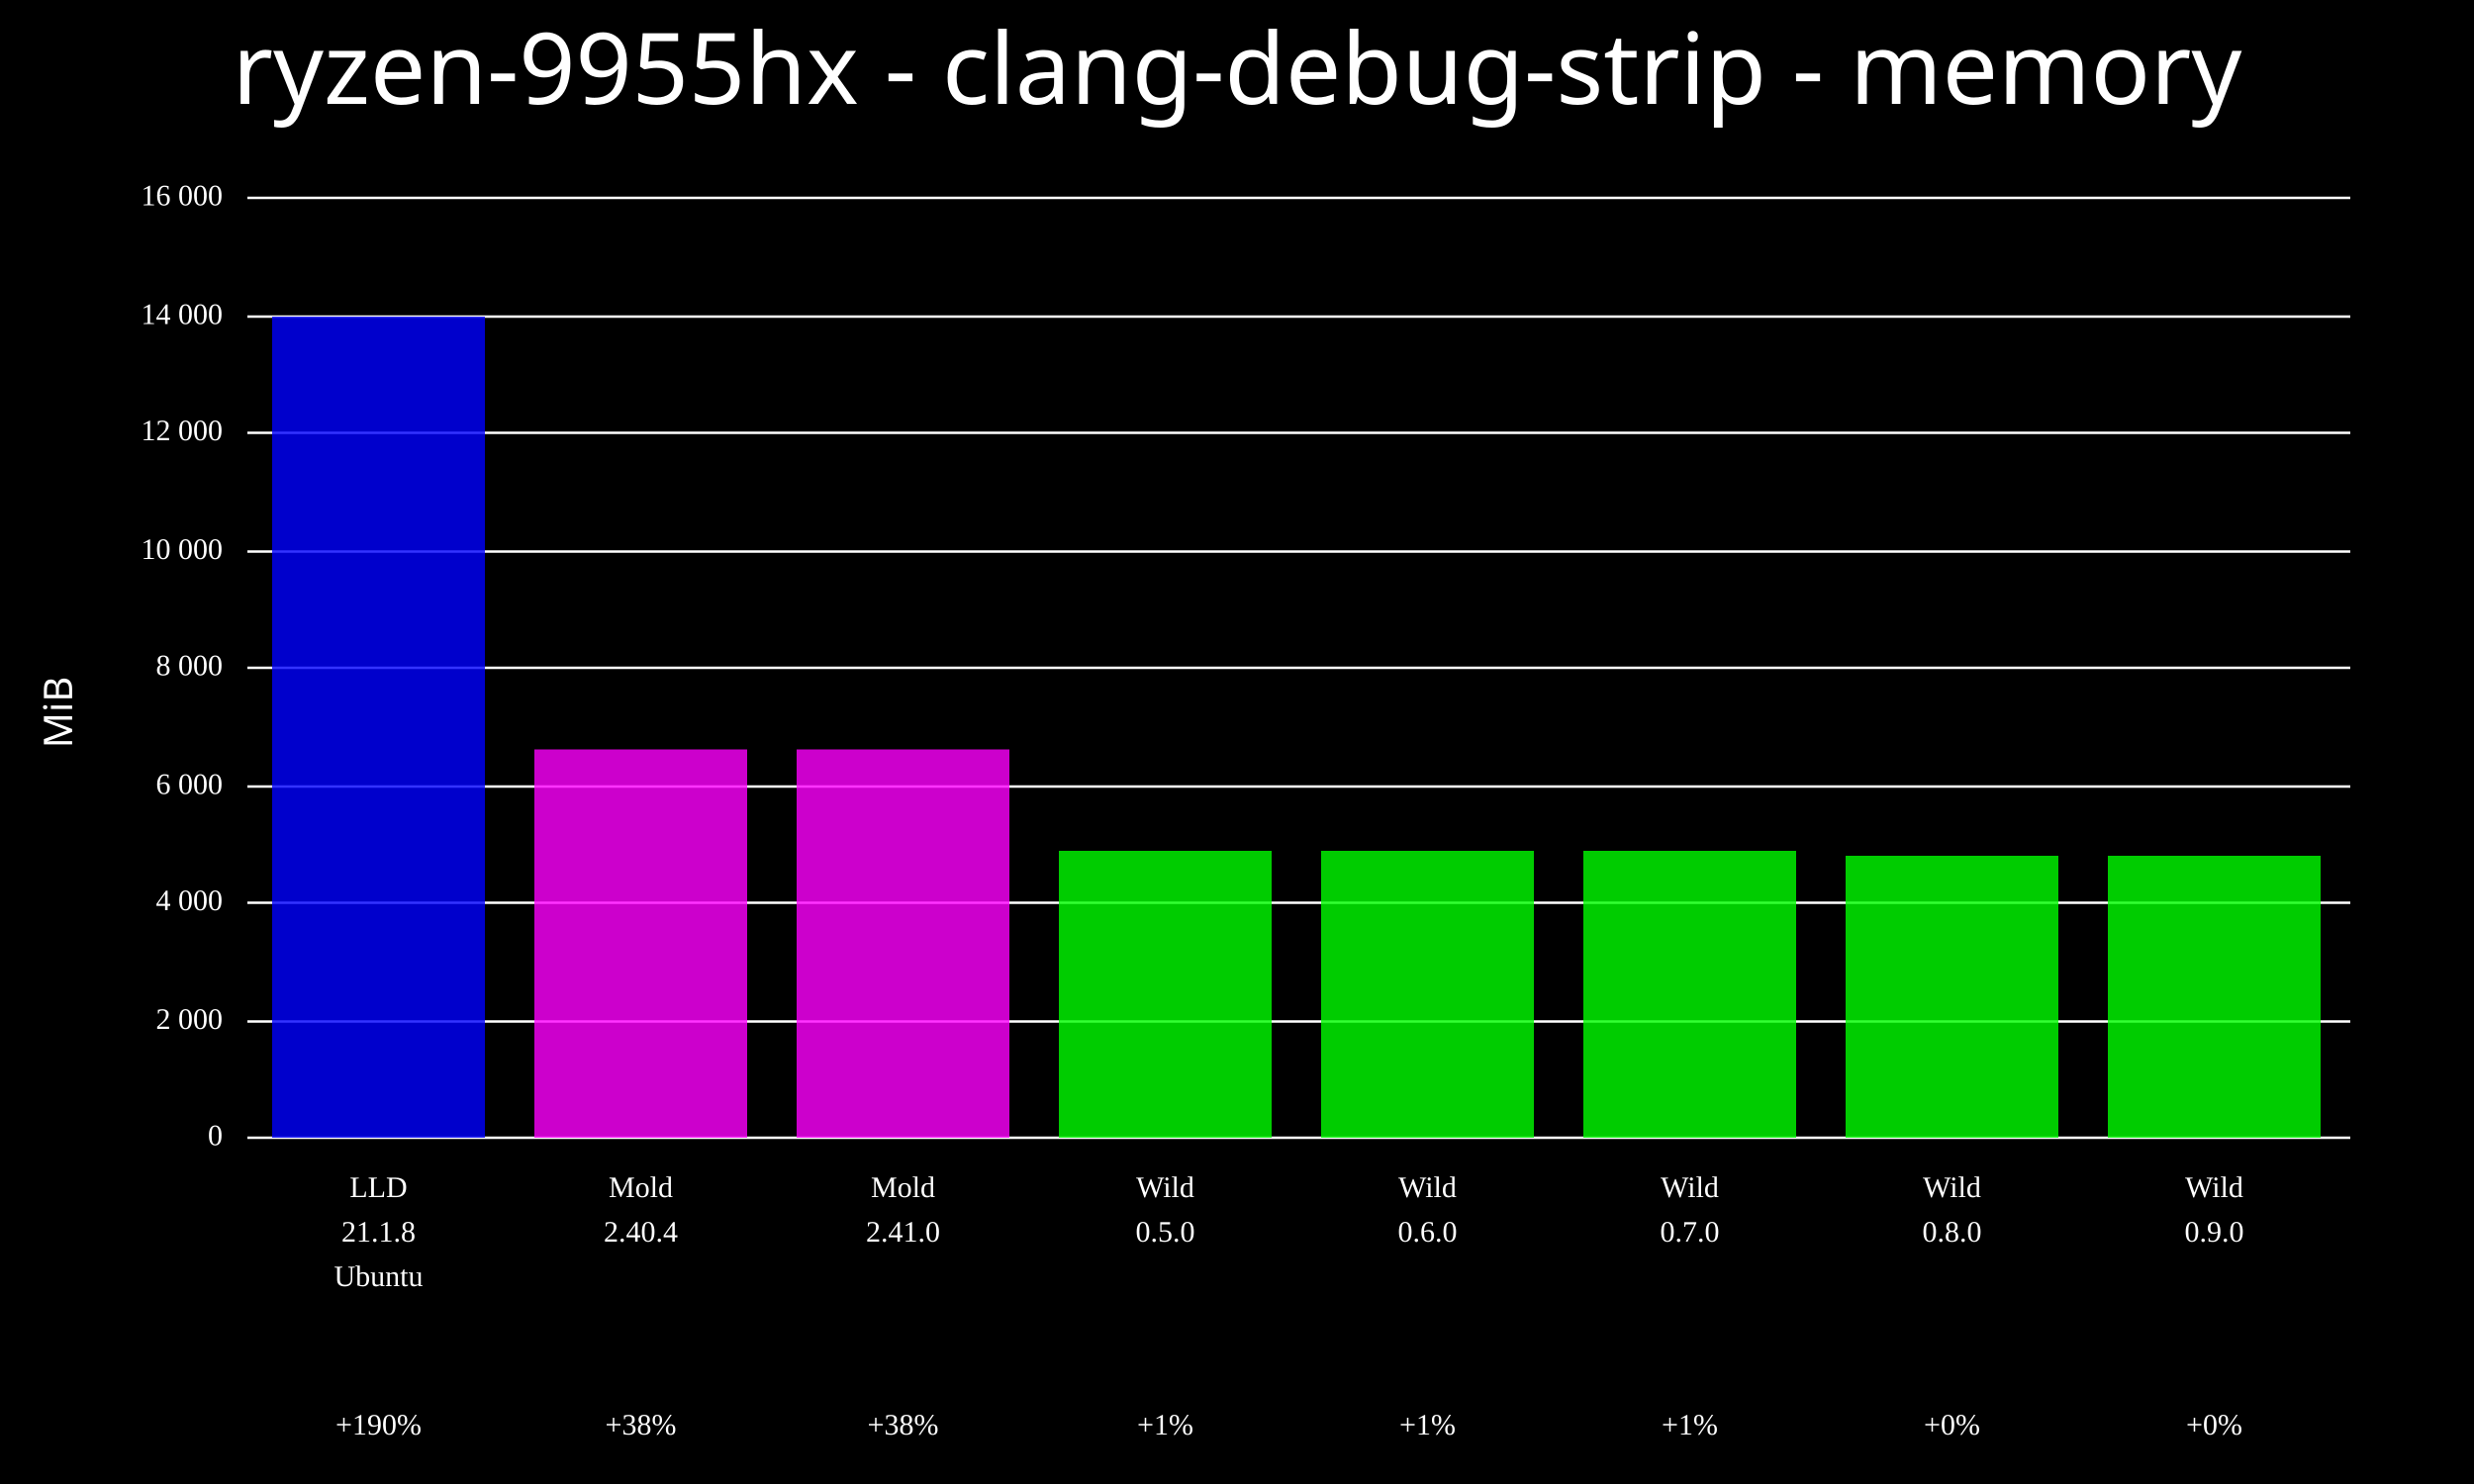
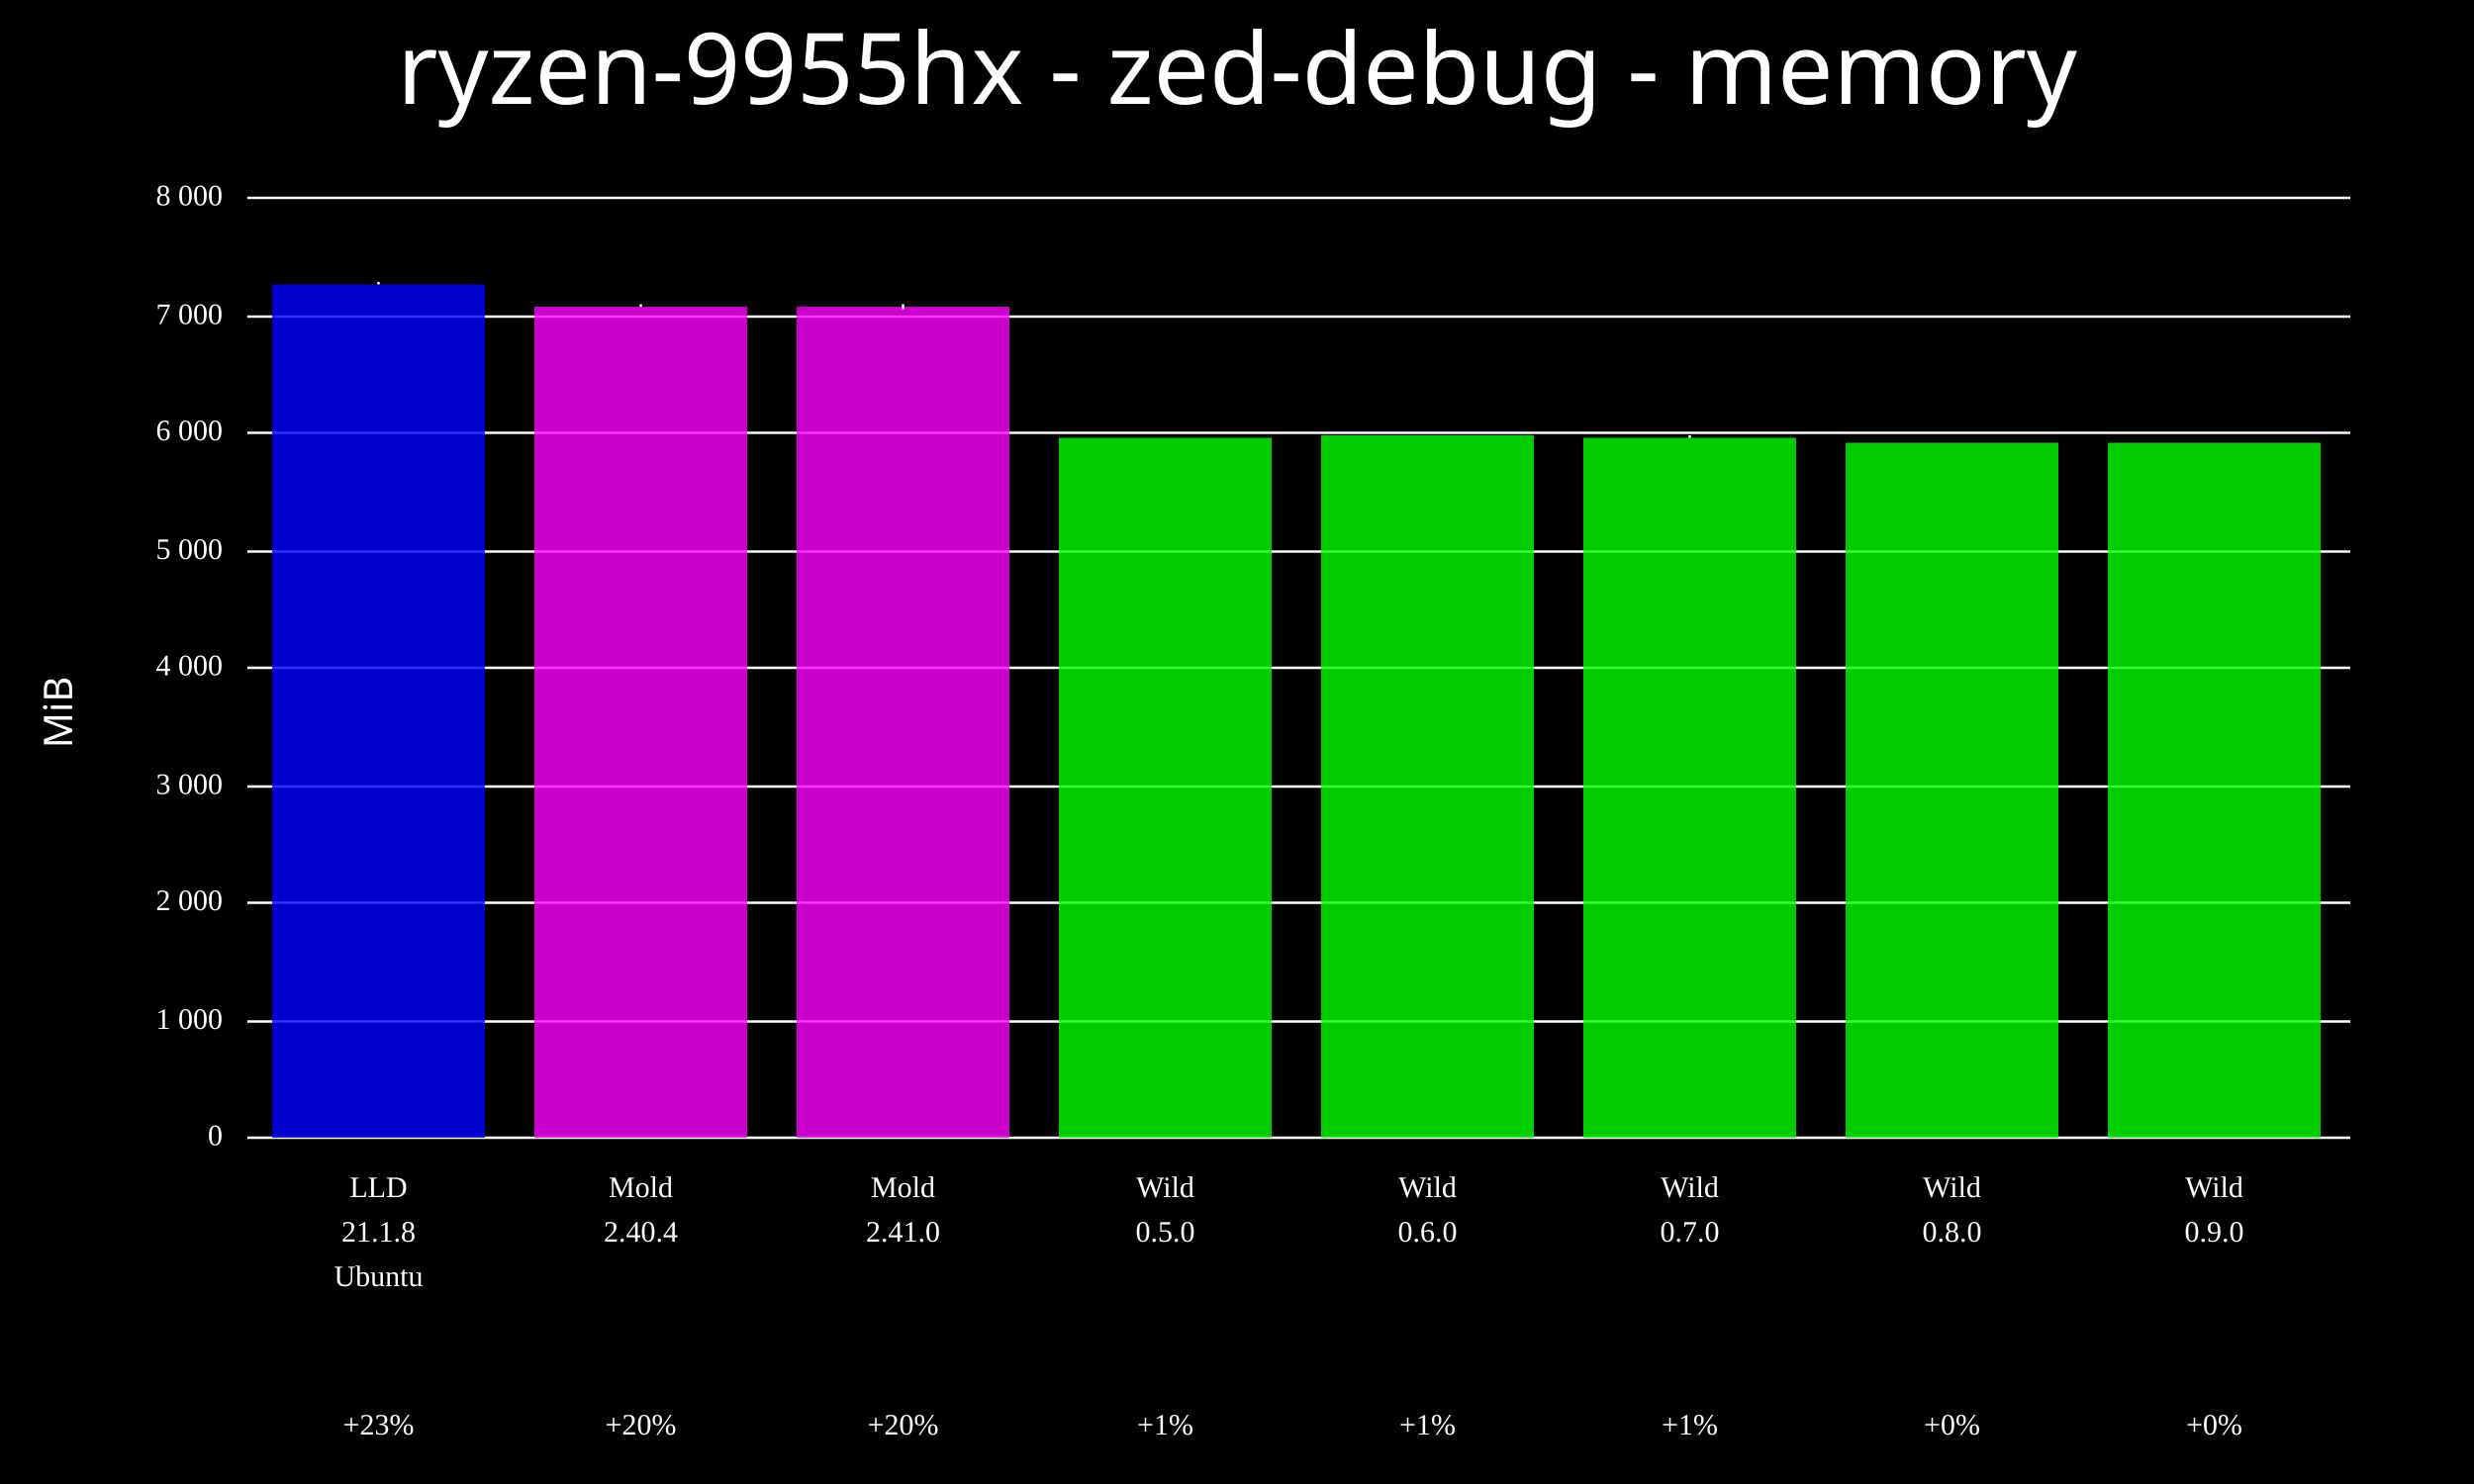
<svg xmlns="http://www.w3.org/2000/svg" width="1000" height="600" viewBox="0 0 1000 600">
  <rect x="0" y="0" width="1000" height="600" fill="#000000" />
  <text x="500" y="10" dy="0.8em" text-anchor="middle" font-family="sans-serif" font-size="40" fill="#FFFFFF">
- ryzen-9955hx - clang-debug-strip - memory</text>
+ ryzen-9955hx - zed-debug - memory</text>
  <text x="5" y="300" dy="0.76em" text-anchor="middle" font-family="sans-serif" font-size="16" fill="#FFFFFF" transform="rotate(270, 5, 288)">MiB</text>
  <line x1="100" y1="460" x2="950" y2="460" stroke="#FFFFFF" />
  <text x="90" y="460" dy="0.5ex" text-anchor="end" fill="#FFFFFF">0</text>
  <line x1="100" y1="413" x2="950" y2="413" stroke="#FFFFFF" />
-   <text x="90" y="413" dy="0.5ex" text-anchor="end" fill="#FFFFFF">2 000</text>
+   <text x="90" y="413" dy="0.5ex" text-anchor="end" fill="#FFFFFF">1 000</text>
  <line x1="100" y1="365" x2="950" y2="365" stroke="#FFFFFF" />
-   <text x="90" y="365" dy="0.5ex" text-anchor="end" fill="#FFFFFF">4 000</text>
+   <text x="90" y="365" dy="0.5ex" text-anchor="end" fill="#FFFFFF">2 000</text>
  <line x1="100" y1="318" x2="950" y2="318" stroke="#FFFFFF" />
-   <text x="90" y="318" dy="0.5ex" text-anchor="end" fill="#FFFFFF">6 000</text>
+   <text x="90" y="318" dy="0.5ex" text-anchor="end" fill="#FFFFFF">3 000</text>
  <line x1="100" y1="270" x2="950" y2="270" stroke="#FFFFFF" />
-   <text x="90" y="270" dy="0.5ex" text-anchor="end" fill="#FFFFFF">8 000</text>
+   <text x="90" y="270" dy="0.5ex" text-anchor="end" fill="#FFFFFF">4 000</text>
  <line x1="100" y1="223" x2="950" y2="223" stroke="#FFFFFF" />
-   <text x="90" y="223" dy="0.5ex" text-anchor="end" fill="#FFFFFF">10 000</text>
+   <text x="90" y="223" dy="0.5ex" text-anchor="end" fill="#FFFFFF">5 000</text>
  <line x1="100" y1="175" x2="950" y2="175" stroke="#FFFFFF" />
-   <text x="90" y="175" dy="0.5ex" text-anchor="end" fill="#FFFFFF">12 000</text>
+   <text x="90" y="175" dy="0.5ex" text-anchor="end" fill="#FFFFFF">6 000</text>
  <line x1="100" y1="128" x2="950" y2="128" stroke="#FFFFFF" />
-   <text x="90" y="128" dy="0.5ex" text-anchor="end" fill="#FFFFFF">14 000</text>
+   <text x="90" y="128" dy="0.5ex" text-anchor="end" fill="#FFFFFF">7 000</text>
  <line x1="100" y1="80" x2="950" y2="80" stroke="#FFFFFF" />
-   <text x="90" y="80" dy="0.5ex" text-anchor="end" fill="#FFFFFF">16 000</text>
-   <rect fill="#0000FF" opacity="0.8" x="110" y="128" width="86" height="332" />
-   <line stroke="#FFFFFF" x1="153" y1="128" x2="153" y2="128" />
+   <text x="90" y="80" dy="0.5ex" text-anchor="end" fill="#FFFFFF">8 000</text>
+   <rect fill="#0000FF" opacity="0.8" x="110" y="115" width="86" height="345" />
+   <line stroke="#FFFFFF" x1="153" y1="114" x2="153" y2="115" />
  <text x="153" y="484" fill="#FFFFFF" text-anchor="middle">LLD</text>
  <text x="153" y="502" fill="#FFFFFF" text-anchor="middle">21.1.8</text>
  <text x="153" y="520" fill="#FFFFFF" text-anchor="middle">Ubuntu</text>
-   <text x="153" y="580" fill="#FFFFFF" text-anchor="middle">+190%</text>
-   <rect fill="#FF00FF" opacity="0.8" x="216" y="303" width="86" height="157" />
-   <line stroke="#FFFFFF" x1="259" y1="303" x2="259" y2="303" />
+   <text x="153" y="580" fill="#FFFFFF" text-anchor="middle">+23%</text>
+   <rect fill="#FF00FF" opacity="0.8" x="216" y="124" width="86" height="336" />
+   <line stroke="#FFFFFF" x1="259" y1="123" x2="259" y2="124" />
  <text x="259" y="484" fill="#FFFFFF" text-anchor="middle">Mold</text>
  <text x="259" y="502" fill="#FFFFFF" text-anchor="middle">2.40.4</text>
-   <text x="259" y="580" fill="#FFFFFF" text-anchor="middle">+38%</text>
-   <rect fill="#FF00FF" opacity="0.8" x="322" y="303" width="86" height="157" />
-   <line stroke="#FFFFFF" x1="365" y1="303" x2="365" y2="303" />
+   <text x="259" y="580" fill="#FFFFFF" text-anchor="middle">+20%</text>
+   <rect fill="#FF00FF" opacity="0.8" x="322" y="124" width="86" height="336" />
+   <line stroke="#FFFFFF" x1="365" y1="123" x2="365" y2="125" />
  <text x="365" y="484" fill="#FFFFFF" text-anchor="middle">Mold</text>
  <text x="365" y="502" fill="#FFFFFF" text-anchor="middle">2.41.0</text>
-   <text x="365" y="580" fill="#FFFFFF" text-anchor="middle">+38%</text>
-   <rect fill="#00FF00" opacity="0.8" x="428" y="344" width="86" height="116" />
-   <line stroke="#FFFFFF" x1="471" y1="344" x2="471" y2="344" />
+   <text x="365" y="580" fill="#FFFFFF" text-anchor="middle">+20%</text>
+   <rect fill="#00FF00" opacity="0.8" x="428" y="177" width="86" height="283" />
+   <line stroke="#FFFFFF" x1="471" y1="177" x2="471" y2="177" />
  <text x="471" y="484" fill="#FFFFFF" text-anchor="middle">Wild</text>
  <text x="471" y="502" fill="#FFFFFF" text-anchor="middle">0.5.0</text>
  <text x="471" y="580" fill="#FFFFFF" text-anchor="middle">+1%</text>
-   <rect fill="#00FF00" opacity="0.8" x="534" y="344" width="86" height="116" />
-   <line stroke="#FFFFFF" x1="577" y1="344" x2="577" y2="344" />
+   <rect fill="#00FF00" opacity="0.8" x="534" y="176" width="86" height="284" />
+   <line stroke="#FFFFFF" x1="577" y1="176" x2="577" y2="176" />
  <text x="577" y="484" fill="#FFFFFF" text-anchor="middle">Wild</text>
  <text x="577" y="502" fill="#FFFFFF" text-anchor="middle">0.6.0</text>
  <text x="577" y="580" fill="#FFFFFF" text-anchor="middle">+1%</text>
-   <rect fill="#00FF00" opacity="0.8" x="640" y="344" width="86" height="116" />
-   <line stroke="#FFFFFF" x1="683" y1="344" x2="683" y2="344" />
+   <rect fill="#00FF00" opacity="0.8" x="640" y="177" width="86" height="283" />
+   <line stroke="#FFFFFF" x1="683" y1="176" x2="683" y2="177" />
  <text x="683" y="484" fill="#FFFFFF" text-anchor="middle">Wild</text>
  <text x="683" y="502" fill="#FFFFFF" text-anchor="middle">0.7.0</text>
  <text x="683" y="580" fill="#FFFFFF" text-anchor="middle">+1%</text>
-   <rect fill="#00FF00" opacity="0.8" x="746" y="346" width="86" height="114" />
-   <line stroke="#FFFFFF" x1="789" y1="346" x2="789" y2="346" />
+   <rect fill="#00FF00" opacity="0.8" x="746" y="179" width="86" height="281" />
+   <line stroke="#FFFFFF" x1="789" y1="179" x2="789" y2="179" />
  <text x="789" y="484" fill="#FFFFFF" text-anchor="middle">Wild</text>
  <text x="789" y="502" fill="#FFFFFF" text-anchor="middle">0.8.0</text>
  <text x="789" y="580" fill="#FFFFFF" text-anchor="middle">+0%</text>
-   <rect fill="#00FF00" opacity="0.8" x="852" y="346" width="86" height="114" />
-   <line stroke="#FFFFFF" x1="895" y1="346" x2="895" y2="346" />
+   <rect fill="#00FF00" opacity="0.8" x="852" y="179" width="86" height="281" />
+   <line stroke="#FFFFFF" x1="895" y1="179" x2="895" y2="179" />
  <text x="895" y="484" fill="#FFFFFF" text-anchor="middle">Wild</text>
  <text x="895" y="502" fill="#FFFFFF" text-anchor="middle">0.9.0</text>
  <text x="895" y="580" fill="#FFFFFF" text-anchor="middle">+0%</text>
</svg>
